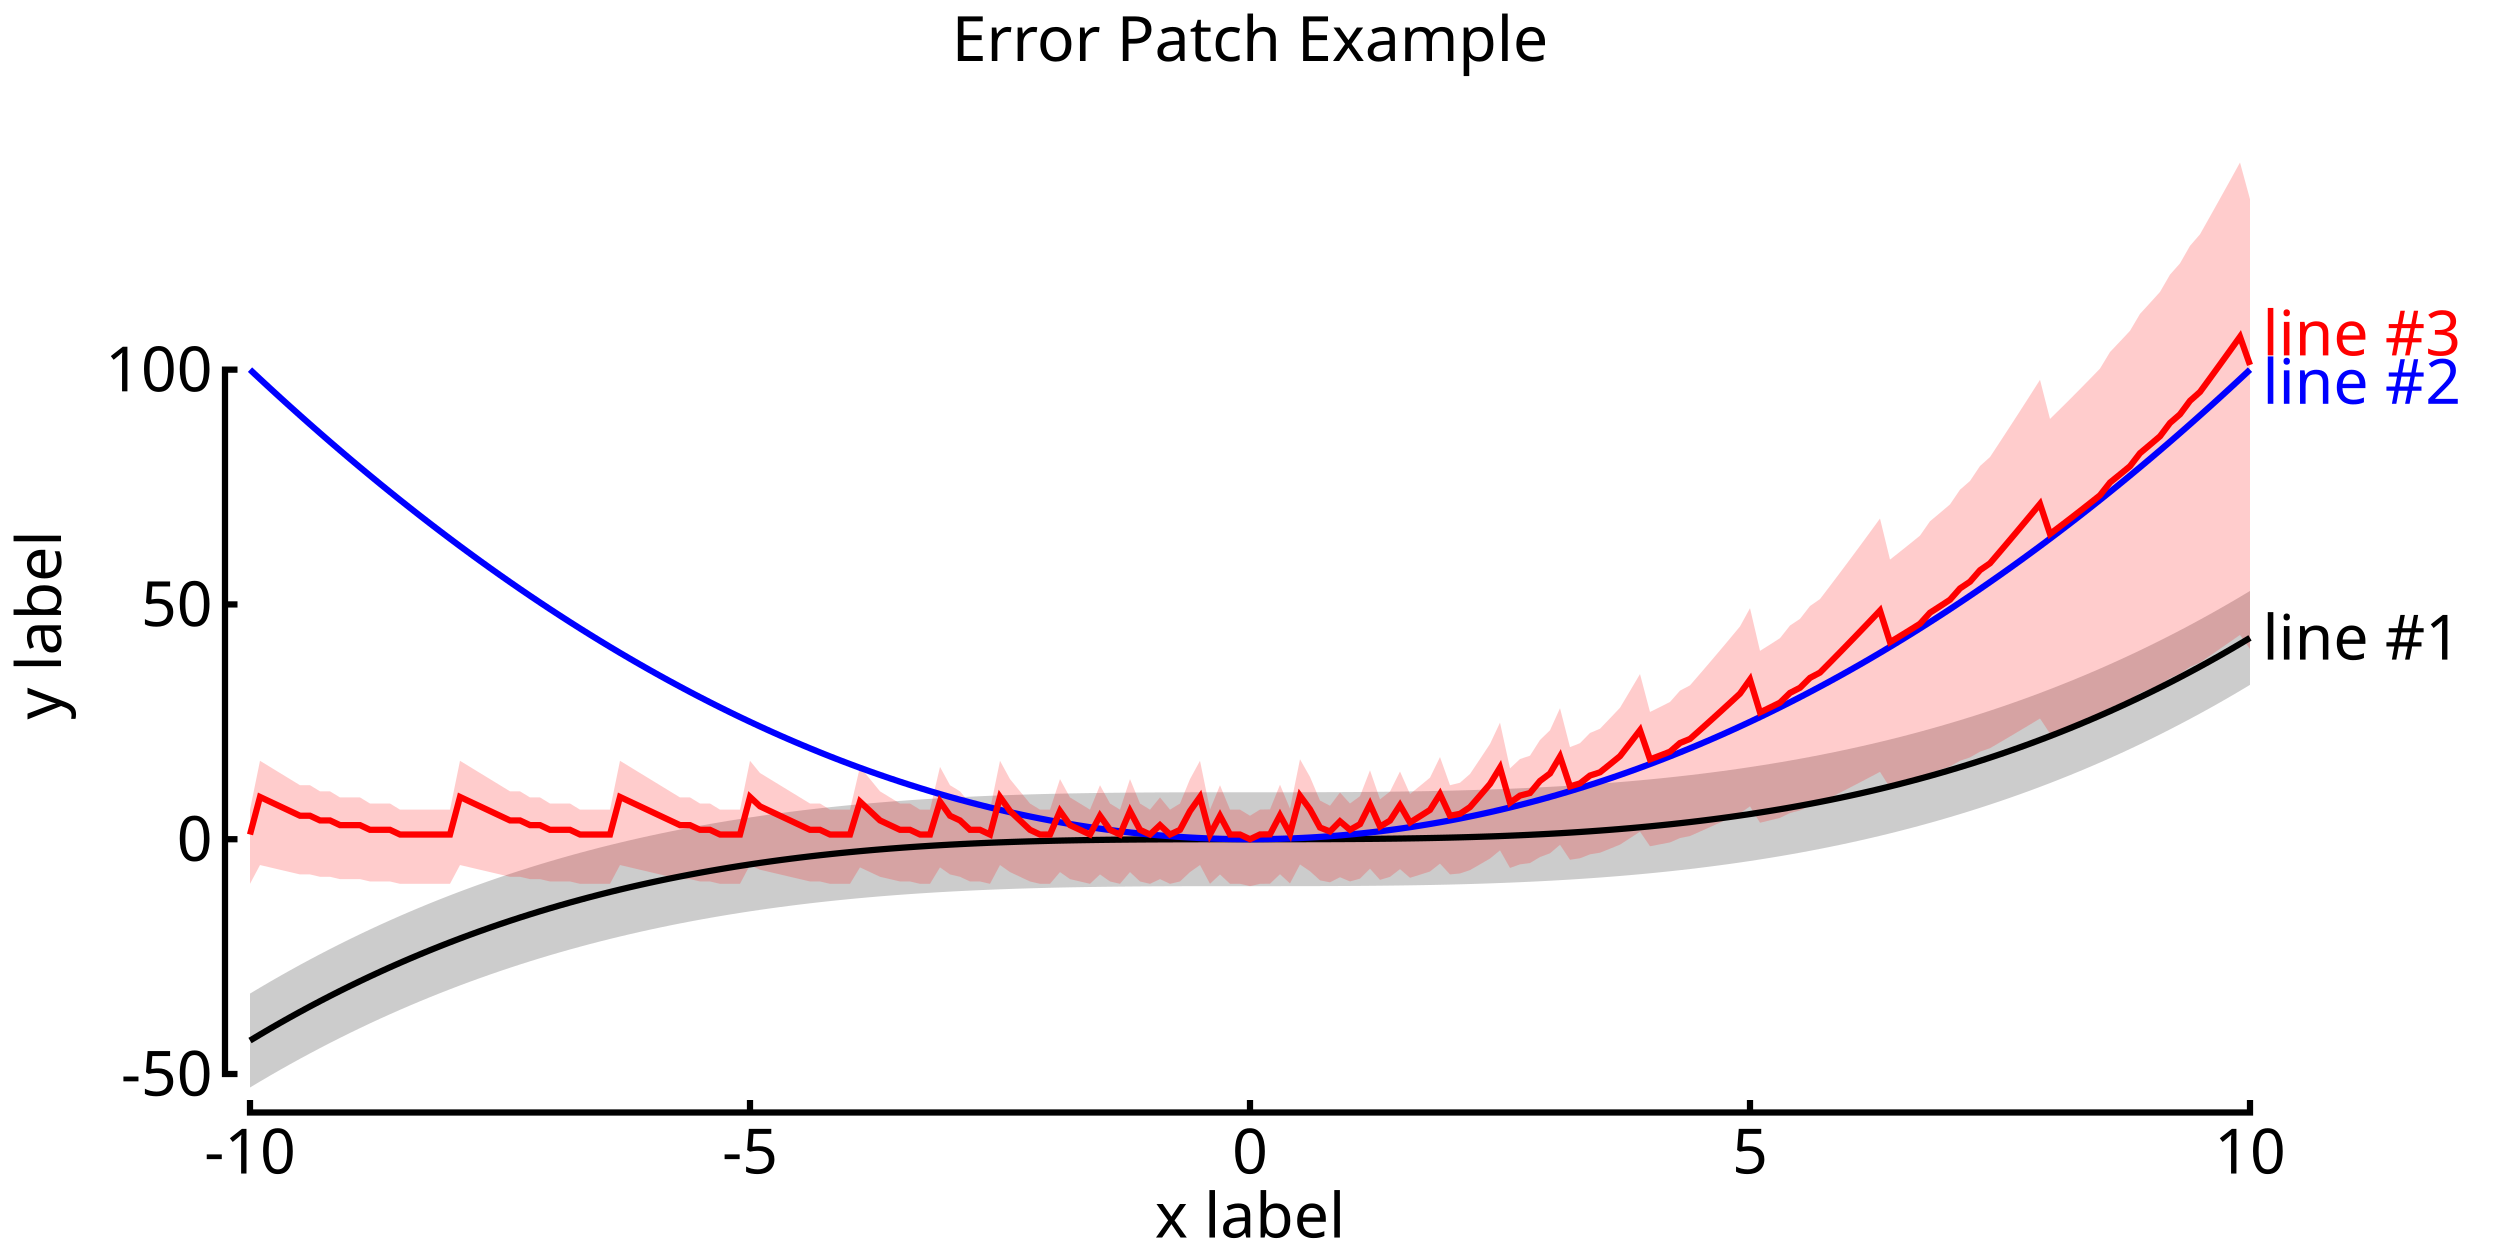
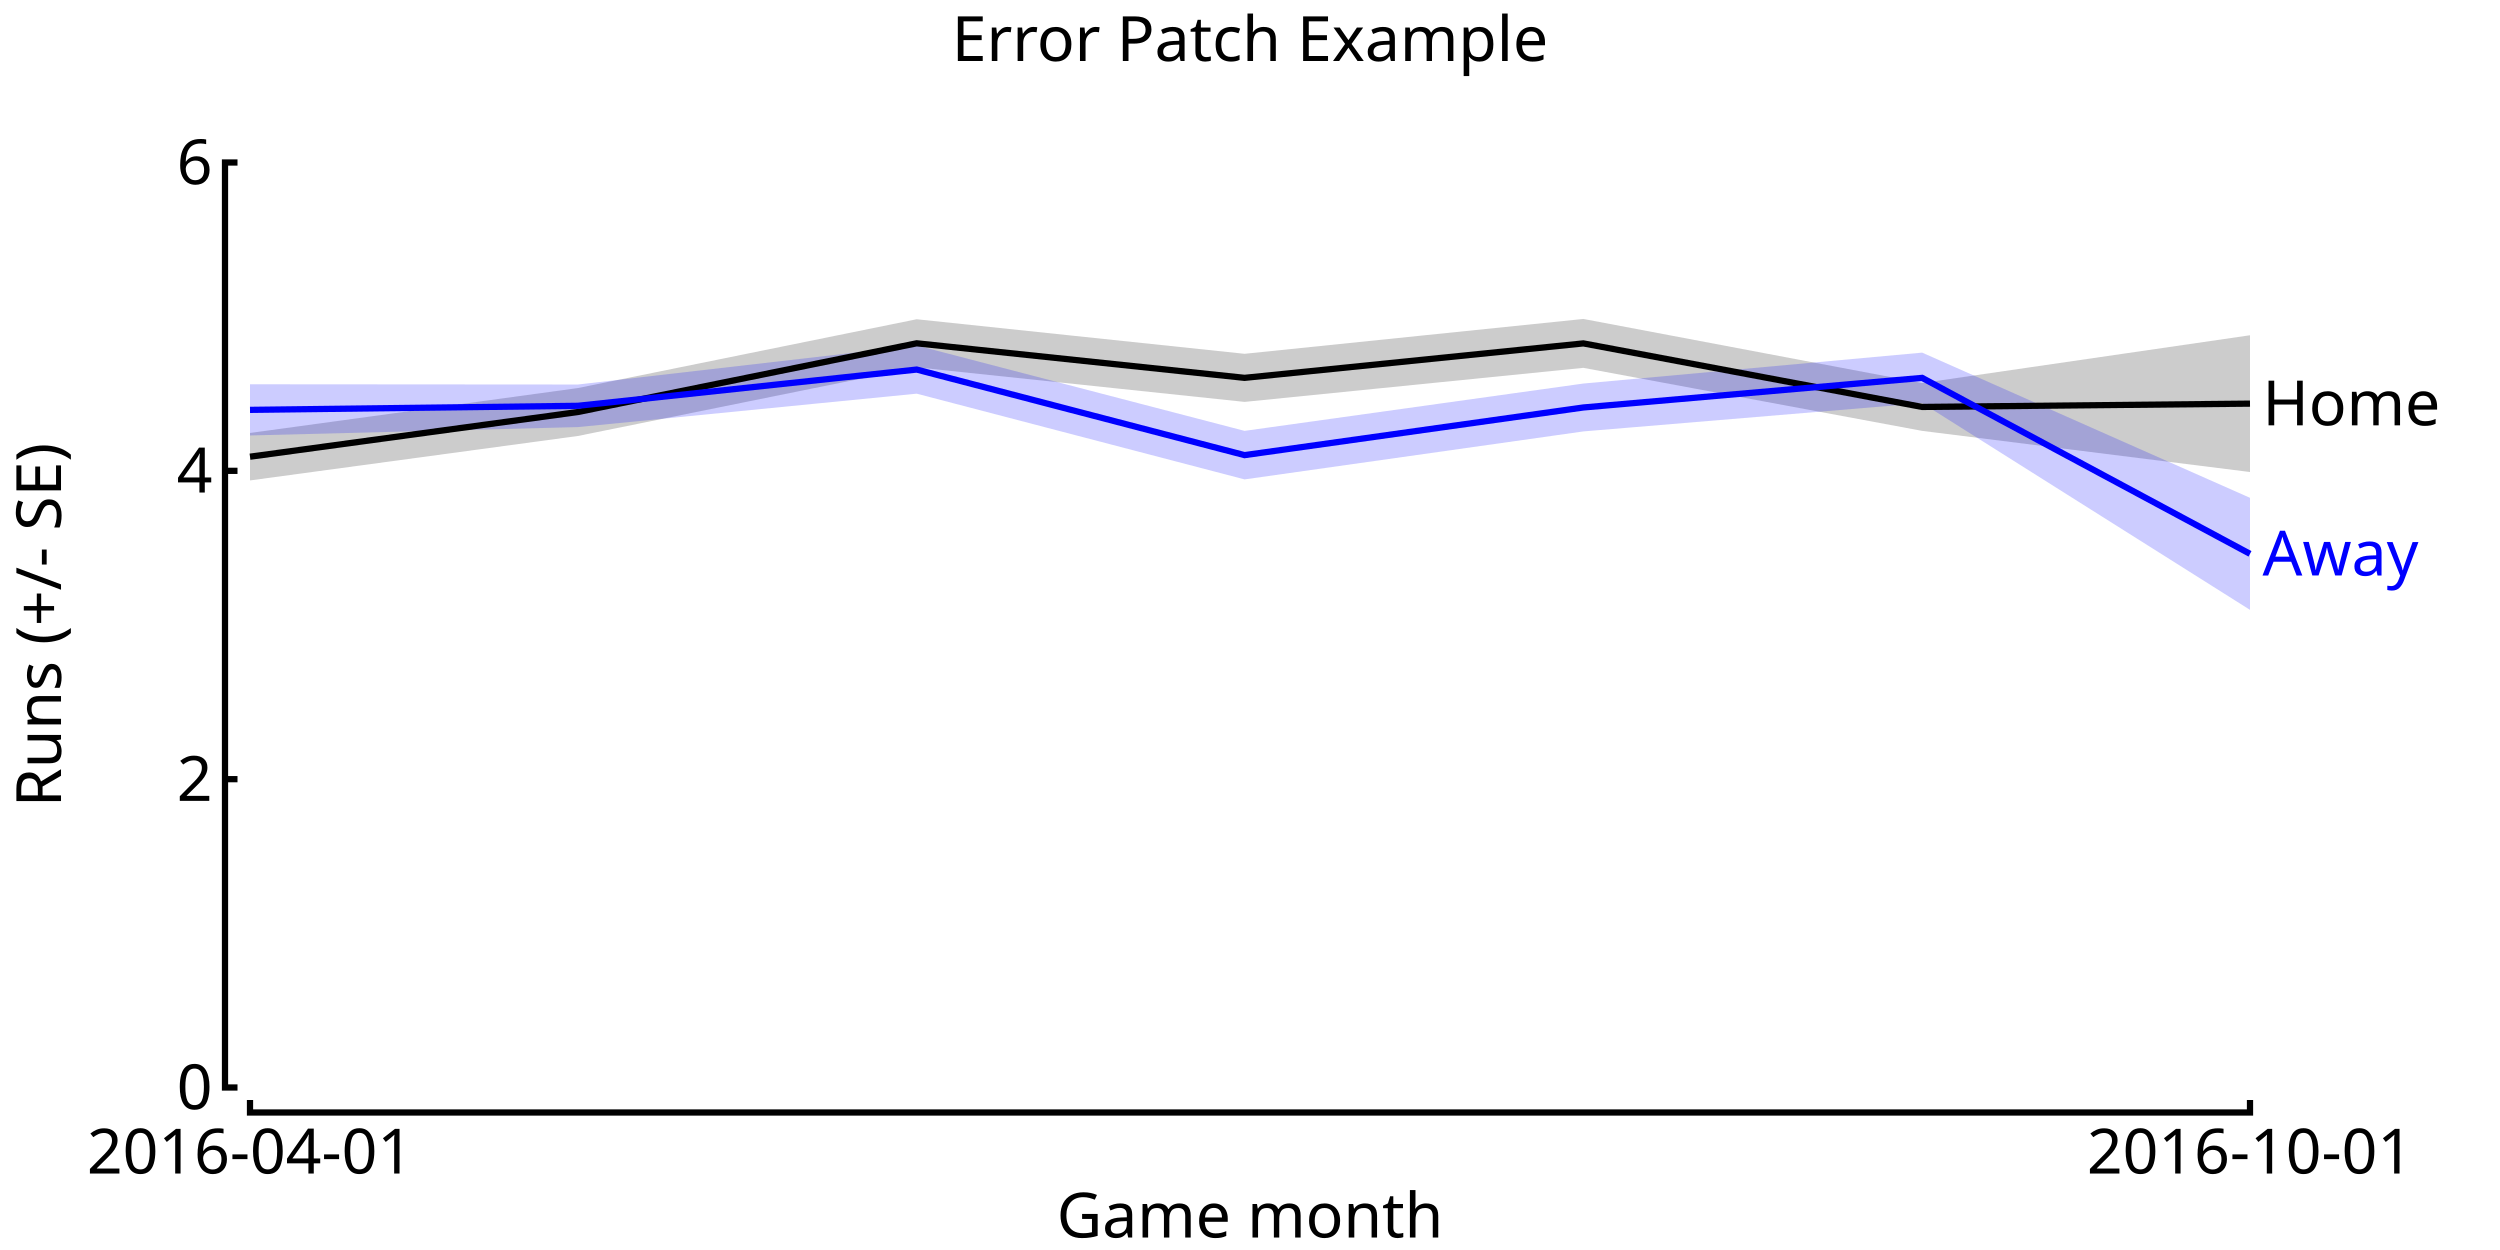
<svg xmlns="http://www.w3.org/2000/svg" width="7.68in" height="3.84in" viewBox="0 0 400 200" version="1.1">
-   <polygon fill="black" stroke="none" stroke-width="0" fill-opacity="0.2" points="40.0,158.974 41.6,158.017 43.2,157.079 44.8,156.161 46.4,155.261 48.0,154.379 49.6,153.516 51.2,152.672 52.8,151.845 54.4,151.036 56.0,150.244 57.6,149.47 59.2,148.713 60.8,147.973 62.4,147.25 64.0,146.544 65.6,145.854 67.2,145.18 68.8,144.522 70.4,143.88 72.0,143.254 73.6,142.643 75.2,142.048 76.8,141.467 78.4,140.902 80.0,140.351 81.6,139.814 83.2,139.292 84.8,138.784 86.4,138.29 88.0,137.81 89.6,137.343 91.2,136.89 92.8,136.449 94.4,136.022 96.0,135.607 97.6,135.205 99.2,134.816 100.8,134.438 102.4,134.073 104.0,133.719 105.6,133.377 107.2,133.046 108.8,132.727 110.4,132.418 112.0,132.12 113.6,131.833 115.2,131.557 116.8,131.29 118.4,131.034 120.0,130.788 121.6,130.551 123.2,130.324 124.8,130.105 126.4,129.897 128.0,129.696 129.6,129.505 131.2,129.322 132.8,129.148 134.4,128.981 136.0,128.823 137.6,128.672 139.2,128.529 140.8,128.393 142.4,128.264 144.0,128.142 145.6,128.027 147.2,127.919 148.8,127.817 150.4,127.721 152.0,127.631 153.6,127.547 155.2,127.468 156.8,127.395 158.4,127.327 160.0,127.264 161.6,127.206 163.2,127.153 164.8,127.104 166.4,127.059 168.0,127.019 169.6,126.982 171.2,126.949 172.8,126.919 174.4,126.893 176.0,126.87 177.6,126.849 179.2,126.832 180.8,126.817 182.4,126.804 184.0,126.793 185.6,126.785 187.2,126.778 188.8,126.772 190.4,126.768 192.0,126.765 193.6,126.763 195.2,126.762 196.8,126.761 198.4,126.761 200.0,126.761 201.6,126.761 203.2,126.761 204.8,126.76 206.4,126.759 208.0,126.757 209.6,126.754 211.2,126.75 212.8,126.745 214.4,126.738 216,126.729 217.6,126.718 219.2,126.705 220.8,126.69 222.4,126.673 224.0,126.652 225.6,126.629 227.2,126.603 228.8,126.573 230.4,126.54 232.0,126.503 233.6,126.463 235.2,126.418 236.8,126.369 238.4,126.316 240.0,126.258 241.6,126.195 243.2,126.127 244.8,126.054 246.4,125.975 248.0,125.891 249.6,125.801 251.2,125.706 252.8,125.603 254.4,125.495 256.0,125.38 257.6,125.258 259.2,125.129 260.8,124.994 262.4,124.85 264.0,124.699 265.6,124.541 267.2,124.375 268.8,124.2 270.4,124.017 272.0,123.826 273.6,123.626 275.2,123.417 276.8,123.199 278.4,122.971 280.0,122.735 281.6,122.488 283.2,122.232 284.8,121.965 286.4,121.689 288.0,121.402 289.6,121.104 291.2,120.796 292.8,120.476 294.4,120.145 296.0,119.803 297.6,119.449 299.2,119.084 300.8,118.706 302.4,118.317 304.0,117.915 305.6,117.5 307.2,117.073 308.8,116.632 310.4,116.179 312.0,115.712 313.6,115.232 315.2,114.738 316.8,114.23 318.4,113.708 320.0,113.171 321.6,112.621 323.2,112.055 324.8,111.475 326.4,110.879 328.0,110.268 329.6,109.642 331.2,109 332.8,108.342 334.4,107.669 336.0,106.979 337.6,106.272 339.2,105.549 340.8,104.809 342.4,104.052 344.0,103.278 345.6,102.487 347.2,101.677 348.8,100.851 350.4,100.006 352.0,99.143 353.6,98.261 355.2,97.361 356.8,96.443 358.4,95.505 360.0,94.548 360.0,109.575 358.4,110.532 356.8,111.469 355.2,112.388 353.6,113.288 352.0,114.169 350.4,115.032 348.8,115.877 347.2,116.704 345.6,117.513 344.0,118.304 342.4,119.078 340.8,119.835 339.2,120.575 337.6,121.298 336.0,122.005 334.4,122.695 332.8,123.369 331.2,124.026 329.6,124.668 328.0,125.295 326.4,125.905 324.8,126.501 323.2,127.081 321.6,127.647 320.0,128.198 318.4,128.734 316.8,129.256 315.2,129.764 313.6,130.258 312.0,130.738 310.4,131.205 308.8,131.659 307.2,132.099 305.6,132.526 304.0,132.941 302.4,133.343 300.8,133.733 299.2,134.11 297.6,134.476 296.0,134.829 294.4,135.172 292.8,135.502 291.2,135.822 289.6,136.13 288.0,136.428 286.4,136.715 284.8,136.992 283.2,137.258 281.6,137.514 280.0,137.761 278.4,137.998 276.8,138.225 275.2,138.443 273.6,138.652 272.0,138.852 270.4,139.043 268.8,139.226 267.2,139.401 265.6,139.567 264.0,139.726 262.4,139.877 260.8,140.02 259.2,140.156 257.6,140.284 256.0,140.406 254.4,140.521 252.8,140.63 251.2,140.732 249.6,140.828 248.0,140.918 246.4,141.002 244.8,141.08 243.2,141.153 241.6,141.221 240.0,141.284 238.4,141.342 236.8,141.395 235.2,141.444 233.6,141.489 232.0,141.53 230.4,141.566 228.8,141.6 227.2,141.629 225.6,141.655 224.0,141.679 222.4,141.699 220.8,141.717 219.2,141.732 217.6,141.745 216,141.755 214.4,141.764 212.8,141.771 211.2,141.776 209.6,141.78 208.0,141.783 206.4,141.785 204.8,141.787 203.2,141.787 201.6,141.787 200.0,141.787 198.4,141.787 196.8,141.788 195.2,141.788 193.6,141.789 192.0,141.791 190.4,141.794 188.8,141.798 187.2,141.804 185.6,141.811 184.0,141.82 182.4,141.83 180.8,141.843 179.2,141.858 177.6,141.876 176.0,141.896 174.4,141.919 172.8,141.946 171.2,141.975 169.6,142.008 168.0,142.045 166.4,142.086 164.8,142.13 163.2,142.179 161.6,142.233 160.0,142.291 158.4,142.354 156.8,142.421 155.2,142.495 153.6,142.573 152.0,142.657 150.4,142.747 148.8,142.843 147.2,142.945 145.6,143.053 144.0,143.168 142.4,143.29 140.8,143.419 139.2,143.555 137.6,143.698 136.0,143.849 134.4,144.008 132.8,144.174 131.2,144.349 129.6,144.531 128.0,144.723 126.4,144.923 124.8,145.132 123.2,145.35 121.6,145.577 120.0,145.814 118.4,146.06 116.8,146.317 115.2,146.583 113.6,146.86 112.0,147.147 110.4,147.444 108.8,147.753 107.2,148.072 105.6,148.403 104.0,148.745 102.4,149.099 100.8,149.465 99.2,149.842 97.6,150.232 96.0,150.634 94.4,151.048 92.8,151.476 91.2,151.916 89.6,152.37 88.0,152.836 86.4,153.317 84.8,153.811 83.2,154.319 81.6,154.841 80.0,155.377 78.4,155.928 76.8,156.494 75.2,157.074 73.6,157.669 72.0,158.28 70.4,158.906 68.8,159.548 67.2,160.206 65.6,160.88 64.0,161.57 62.4,162.276 60.8,162.999 59.2,163.739 57.6,164.496 56.0,165.27 54.4,166.062 52.8,166.871 51.2,167.698 49.6,168.543 48.0,169.406 46.4,170.287 44.8,171.187 43.2,172.106 41.6,173.043 40.0,174.0 " />
-   <polygon fill="blue" stroke="none" stroke-width="0" fill-opacity="0.2" points="40.0,59.143 41.6,60.638 43.2,62.118 44.8,63.583 46.4,65.033 48.0,66.468 49.6,67.888 51.2,69.293 52.8,70.683 54.4,72.058 56.0,73.418 57.6,74.763 59.2,76.092 60.8,77.407 62.4,78.707 64.0,79.992 65.6,81.261 67.2,82.516 68.8,83.756 70.4,84.98 72.0,86.19 73.6,87.385 75.2,88.564 76.8,89.729 78.4,90.878 80.0,92.013 81.6,93.132 83.2,94.237 84.8,95.326 86.4,96.4 88.0,97.46 89.6,98.504 91.2,99.533 92.8,100.548 94.4,101.547 96.0,102.531 97.6,103.5 99.2,104.455 100.8,105.394 102.4,106.318 104.0,107.227 105.6,108.121 107.2,109 108.8,109.864 110.4,110.713 112.0,111.547 113.6,112.366 115.2,113.17 116.8,113.959 118.4,114.733 120.0,115.491 121.6,116.235 123.2,116.964 124.8,117.678 126.4,118.376 128.0,119.06 129.6,119.729 131.2,120.382 132.8,121.021 134.4,121.645 136.0,122.253 137.6,122.847 139.2,123.425 140.8,123.989 142.4,124.537 144.0,125.071 145.6,125.589 147.2,126.092 148.8,126.581 150.4,127.054 152.0,127.512 153.6,127.956 155.2,128.384 156.8,128.797 158.4,129.195 160.0,129.579 161.6,129.947 163.2,130.3 164.8,130.638 166.4,130.961 168.0,131.269 169.6,131.562 171.2,131.84 172.8,132.103 174.4,132.351 176.0,132.584 177.6,132.802 179.2,133.005 180.8,133.192 182.4,133.365 184.0,133.523 185.6,133.666 187.2,133.793 188.8,133.906 190.4,134.004 192.0,134.086 193.6,134.154 195.2,134.207 196.8,134.244 198.4,134.267 200.0,134.274 201.6,134.267 203.2,134.244 204.8,134.207 206.4,134.154 208.0,134.086 209.6,134.004 211.2,133.906 212.8,133.793 214.4,133.666 216,133.523 217.6,133.365 219.2,133.192 220.8,133.005 222.4,132.802 224.0,132.584 225.6,132.351 227.2,132.103 228.8,131.84 230.4,131.562 232.0,131.269 233.6,130.961 235.2,130.638 236.8,130.3 238.4,129.947 240.0,129.579 241.6,129.195 243.2,128.797 244.8,128.384 246.4,127.956 248.0,127.512 249.6,127.054 251.2,126.581 252.8,126.092 254.4,125.589 256.0,125.071 257.6,124.537 259.2,123.989 260.8,123.425 262.4,122.847 264.0,122.253 265.6,121.645 267.2,121.021 268.8,120.382 270.4,119.729 272.0,119.06 273.6,118.376 275.2,117.678 276.8,116.964 278.4,116.235 280.0,115.491 281.6,114.733 283.2,113.959 284.8,113.17 286.4,112.366 288.0,111.547 289.6,110.713 291.2,109.864 292.8,109 294.4,108.121 296.0,107.227 297.6,106.318 299.2,105.394 300.8,104.455 302.4,103.5 304.0,102.531 305.6,101.547 307.2,100.548 308.8,99.533 310.4,98.504 312.0,97.46 313.6,96.4 315.2,95.326 316.8,94.237 318.4,93.132 320.0,92.013 321.6,90.878 323.2,89.729 324.8,88.564 326.4,87.385 328.0,86.19 329.6,84.98 331.2,83.756 332.8,82.516 334.4,81.261 336.0,79.992 337.6,78.707 339.2,77.407 340.8,76.092 342.4,74.763 344.0,73.418 345.6,72.058 347.2,70.683 348.8,69.293 350.4,67.888 352.0,66.468 353.6,65.033 355.2,63.583 356.8,62.118 358.4,60.638 360.0,59.143 360.0,59.143 358.4,60.638 356.8,62.118 355.2,63.583 353.6,65.033 352.0,66.468 350.4,67.888 348.8,69.293 347.2,70.683 345.6,72.058 344.0,73.418 342.4,74.763 340.8,76.092 339.2,77.407 337.6,78.707 336.0,79.992 334.4,81.261 332.8,82.516 331.2,83.756 329.6,84.98 328.0,86.19 326.4,87.385 324.8,88.564 323.2,89.729 321.6,90.878 320.0,92.013 318.4,93.132 316.8,94.237 315.2,95.326 313.6,96.4 312.0,97.46 310.4,98.504 308.8,99.533 307.2,100.548 305.6,101.547 304.0,102.531 302.4,103.5 300.8,104.455 299.2,105.394 297.6,106.318 296.0,107.227 294.4,108.121 292.8,109 291.2,109.864 289.6,110.713 288.0,111.547 286.4,112.366 284.8,113.17 283.2,113.959 281.6,114.733 280.0,115.491 278.4,116.235 276.8,116.964 275.2,117.678 273.6,118.376 272.0,119.06 270.4,119.729 268.8,120.382 267.2,121.021 265.6,121.645 264.0,122.253 262.4,122.847 260.8,123.425 259.2,123.989 257.6,124.537 256.0,125.071 254.4,125.589 252.8,126.092 251.2,126.581 249.6,127.054 248.0,127.512 246.4,127.956 244.8,128.384 243.2,128.797 241.6,129.195 240.0,129.579 238.4,129.947 236.8,130.3 235.2,130.638 233.6,130.961 232.0,131.269 230.4,131.562 228.8,131.84 227.2,132.103 225.6,132.351 224.0,132.584 222.4,132.802 220.8,133.005 219.2,133.192 217.6,133.365 216,133.523 214.4,133.666 212.8,133.793 211.2,133.906 209.6,134.004 208.0,134.086 206.4,134.154 204.8,134.207 203.2,134.244 201.6,134.267 200.0,134.274 198.4,134.267 196.8,134.244 195.2,134.207 193.6,134.154 192.0,134.086 190.4,134.004 188.8,133.906 187.2,133.793 185.6,133.666 184.0,133.523 182.4,133.365 180.8,133.192 179.2,133.005 177.6,132.802 176.0,132.584 174.4,132.351 172.8,132.103 171.2,131.84 169.6,131.562 168.0,131.269 166.4,130.961 164.8,130.638 163.2,130.3 161.6,129.947 160.0,129.579 158.4,129.195 156.8,128.797 155.2,128.384 153.6,127.956 152.0,127.512 150.4,127.054 148.8,126.581 147.2,126.092 145.6,125.589 144.0,125.071 142.4,124.537 140.8,123.989 139.2,123.425 137.6,122.847 136.0,122.253 134.4,121.645 132.8,121.021 131.2,120.382 129.6,119.729 128.0,119.06 126.4,118.376 124.8,117.678 123.2,116.964 121.6,116.235 120.0,115.491 118.4,114.733 116.8,113.959 115.2,113.17 113.6,112.366 112.0,111.547 110.4,110.713 108.8,109.864 107.2,109 105.6,108.121 104.0,107.227 102.4,106.318 100.8,105.394 99.2,104.455 97.6,103.5 96.0,102.531 94.4,101.547 92.8,100.548 91.2,99.533 89.6,98.504 88.0,97.46 86.4,96.4 84.8,95.326 83.2,94.237 81.6,93.132 80.0,92.013 78.4,90.878 76.8,89.729 75.2,88.564 73.6,87.385 72.0,86.19 70.4,84.98 68.8,83.756 67.2,82.516 65.6,81.261 64.0,79.992 62.4,78.707 60.8,77.407 59.2,76.092 57.6,74.763 56.0,73.418 54.4,72.058 52.8,70.683 51.2,69.293 49.6,67.888 48.0,66.468 46.4,65.033 44.8,63.583 43.2,62.118 41.6,60.638 40.0,59.143 " />
-   <polygon fill="red" stroke="none" stroke-width="0" fill-opacity="0.2" points="40.0,129.541 41.6,121.727 43.2,122.704 44.8,123.681 46.4,124.657 48.0,125.634 49.6,125.634 51.2,126.611 52.8,126.611 54.4,127.588 56.0,127.588 57.6,127.588 59.2,128.564 60.8,128.564 62.4,128.564 64.0,129.541 65.6,129.541 67.2,129.541 68.8,129.541 70.4,129.541 72.0,129.541 73.6,121.727 75.2,122.704 76.8,123.681 78.4,124.657 80.0,125.634 81.6,126.611 83.2,126.611 84.8,127.588 86.4,127.588 88.0,128.564 89.6,128.564 91.2,128.564 92.8,129.541 94.4,129.541 96.0,129.541 97.6,129.541 99.2,121.727 100.8,122.704 102.4,123.681 104.0,124.657 105.6,125.634 107.2,126.611 108.8,127.588 110.4,127.588 112.0,128.564 113.6,128.564 115.2,129.541 116.8,129.541 118.4,129.541 120.0,121.727 121.6,123.681 123.2,124.657 124.8,125.634 126.4,126.611 128.0,127.588 129.6,128.564 131.2,128.564 132.8,129.541 134.4,129.541 136.0,129.541 137.6,122.704 139.2,124.657 140.8,126.611 142.4,127.588 144.0,128.564 145.6,128.564 147.2,129.541 148.8,129.541 150.4,122.704 152.0,125.634 153.6,126.611 155.2,128.564 156.8,128.564 158.4,129.541 160.0,121.727 161.6,124.657 163.2,126.611 164.8,128.564 166.4,129.541 168.0,129.541 169.6,124.657 171.2,127.588 172.8,128.564 174.4,129.541 176.0,125.634 177.6,128.564 179.2,129.541 180.8,124.657 182.4,128.564 184.0,129.541 185.6,127.588 187.2,129.541 188.8,128.564 190.4,124.657 192.0,121.727 193.6,129.541 195.2,125.634 196.8,129.541 198.4,129.541 200.0,130.518 201.6,129.531 203.2,129.502 204.8,125.546 206.4,129.385 208.0,121.483 209.6,124.306 211.2,128.086 212.8,128.916 214.4,126.796 216,128.564 217.6,127.382 219.2,123.251 220.8,127.89 222.4,126.65 224.0,123.437 225.6,127.041 227.2,125.742 228.8,124.423 230.4,121.131 232.0,125.634 233.6,125.234 235.2,123.837 236.8,121.444 238.4,119.032 240.0,115.623 241.6,122.938 243.2,121.444 244.8,120.907 246.4,118.397 248.0,116.844 249.6,113.318 251.2,119.539 252.8,118.905 254.4,117.273 256.0,116.6 257.6,114.929 259.2,113.24 260.8,110.554 262.4,107.848 264.0,113.914 265.6,113.122 267.2,112.312 268.8,110.505 270.4,109.655 272.0,107.809 273.6,105.944 275.2,104.059 276.8,102.154 278.4,100.23 280.0,97.31 281.6,104.137 283.2,103.131 284.8,102.105 286.4,100.083 288.0,99.019 289.6,96.958 291.2,95.854 292.8,93.754 294.4,91.635 296.0,89.496 297.6,87.337 299.2,85.159 300.8,82.962 302.4,89.535 304.0,88.275 305.6,86.995 307.2,85.696 308.8,83.401 310.4,82.063 312.0,80.705 313.6,78.352 315.2,76.955 316.8,74.562 318.4,73.126 320.0,70.694 321.6,68.243 323.2,65.772 324.8,63.281 326.4,60.771 328.0,67.032 329.6,65.459 331.2,63.867 332.8,62.255 334.4,60.624 336.0,58.974 337.6,56.327 339.2,54.637 340.8,52.928 342.4,50.222 344.0,48.474 345.6,46.706 347.2,43.942 348.8,42.135 350.4,39.332 352.0,37.486 353.6,34.644 355.2,31.782 356.8,28.901 358.4,26.0 360.0,31.87 360.0,103.846 358.4,101.588 356.8,102.704 355.2,103.812 353.6,104.913 352.0,106.006 350.4,106.716 348.8,107.794 347.2,108.489 345.6,109.552 344.0,110.232 342.4,110.905 340.8,111.945 339.2,112.603 337.6,113.252 336.0,114.27 334.4,114.905 332.8,115.533 331.2,116.153 329.6,116.765 328.0,117.37 326.4,114.962 324.8,115.927 323.2,116.885 321.6,117.835 320.0,118.778 318.4,119.714 316.8,120.266 315.2,121.186 313.6,121.724 312.0,122.629 310.4,123.151 308.8,123.666 307.2,124.548 305.6,125.048 304.0,125.54 302.4,126.025 300.8,123.497 299.2,124.342 297.6,125.18 296.0,126.01 294.4,126.832 292.8,127.648 291.2,128.455 289.6,128.88 288.0,129.672 286.4,130.082 284.8,130.86 283.2,131.254 281.6,131.641 280.0,129.015 278.4,130.138 276.8,130.878 275.2,131.611 273.6,132.336 272.0,133.053 270.4,133.763 268.8,134.09 267.2,134.785 265.6,135.097 264.0,135.401 262.4,133.068 260.8,134.109 259.2,135.142 257.6,135.792 256.0,136.434 254.4,136.693 252.8,137.321 251.2,137.565 249.6,135.172 248.0,136.528 246.4,137.125 244.8,138.091 243.2,138.298 241.6,138.872 240.0,136.059 238.4,137.37 236.8,138.298 235.2,139.218 233.6,139.755 232.0,139.909 230.4,138.177 228.8,139.443 227.2,139.95 225.6,140.45 224.0,139.064 222.4,140.3 220.8,140.777 219.2,138.992 217.6,140.582 216,141.036 214.4,140.356 212.8,141.171 211.2,140.852 209.6,139.398 208.0,138.313 206.4,141.352 204.8,139.875 203.2,141.397 201.6,141.408 200.0,141.787 198.4,141.412 196.8,141.412 195.2,139.909 193.6,141.412 192.0,138.406 190.4,139.533 188.8,141.036 187.2,141.412 185.6,140.66 184.0,141.412 182.4,141.036 180.8,139.533 179.2,141.412 177.6,141.036 176.0,139.909 174.4,141.412 172.8,141.036 171.2,140.66 169.6,139.533 168.0,141.412 166.4,141.412 164.8,141.036 163.2,140.285 161.6,139.533 160.0,138.406 158.4,141.412 156.8,141.036 155.2,141.036 153.6,140.285 152.0,139.909 150.4,138.782 148.8,141.412 147.2,141.412 145.6,141.036 144.0,141.036 142.4,140.66 140.8,140.285 139.2,139.533 137.6,138.782 136.0,141.412 134.4,141.412 132.8,141.412 131.2,141.036 129.6,141.036 128.0,140.66 126.4,140.285 124.8,139.909 123.2,139.533 121.6,139.158 120.0,138.406 118.4,141.412 116.8,141.412 115.2,141.412 113.6,141.036 112.0,141.036 110.4,140.66 108.8,140.66 107.2,140.285 105.6,139.909 104.0,139.533 102.4,139.158 100.8,138.782 99.2,138.406 97.6,141.412 96.0,141.412 94.4,141.412 92.8,141.412 91.2,141.036 89.6,141.036 88.0,141.036 86.4,140.66 84.8,140.66 83.2,140.285 81.6,140.285 80.0,139.909 78.4,139.533 76.8,139.158 75.2,138.782 73.6,138.406 72.0,141.412 70.4,141.412 68.8,141.412 67.2,141.412 65.6,141.412 64.0,141.412 62.4,141.036 60.8,141.036 59.2,141.036 57.6,140.66 56.0,140.66 54.4,140.66 52.8,140.285 51.2,140.285 49.6,139.909 48.0,139.909 46.4,139.533 44.8,139.158 43.2,138.782 41.6,138.406 40.0,141.412 " />
-   <polyline fill="none" stroke="black" stroke-width="1" points="40.0,166.487 41.6,165.53 43.2,164.592 44.8,163.674 46.4,162.774 48.0,161.893 49.6,161.03 51.2,160.185 52.8,159.358 54.4,158.549 56.0,157.757 57.6,156.983 59.2,156.226 60.8,155.486 62.4,154.763 64.0,154.057 65.6,153.367 67.2,152.693 68.8,152.035 70.4,151.393 72.0,150.767 73.6,150.156 75.2,149.561 76.8,148.98 78.4,148.415 80.0,147.864 81.6,147.328 83.2,146.805 84.8,146.298 86.4,145.803 88.0,145.323 89.6,144.856 91.2,144.403 92.8,143.963 94.4,143.535 96.0,143.121 97.6,142.719 99.2,142.329 100.8,141.951 102.4,141.586 104.0,141.232 105.6,140.89 107.2,140.559 108.8,140.24 110.4,139.931 112.0,139.634 113.6,139.347 115.2,139.07 116.8,138.804 118.4,138.547 120.0,138.301 121.6,138.064 123.2,137.837 124.8,137.619 126.4,137.41 128.0,137.21 129.6,137.018 131.2,136.835 132.8,136.661 134.4,136.494 136.0,136.336 137.6,136.185 139.2,136.042 140.8,135.906 142.4,135.777 144.0,135.655 145.6,135.54 147.2,135.432 148.8,135.33 150.4,135.234 152.0,135.144 153.6,135.06 155.2,134.981 156.8,134.908 158.4,134.84 160.0,134.778 161.6,134.72 163.2,134.666 164.8,134.617 166.4,134.573 168.0,134.532 169.6,134.495 171.2,134.462 172.8,134.432 174.4,134.406 176.0,134.383 177.6,134.363 179.2,134.345 180.8,134.33 182.4,134.317 184.0,134.306 185.6,134.298 187.2,134.291 188.8,134.285 190.4,134.281 192.0,134.278 193.6,134.276 195.2,134.275 196.8,134.274 198.4,134.274 200.0,134.274 201.6,134.274 203.2,134.274 204.8,134.273 206.4,134.272 208.0,134.27 209.6,134.267 211.2,134.263 212.8,134.258 214.4,134.251 216,134.242 217.6,134.231 219.2,134.219 220.8,134.203 222.4,134.186 224.0,134.166 225.6,134.142 227.2,134.116 228.8,134.086 230.4,134.053 232.0,134.017 233.6,133.976 235.2,133.931 236.8,133.882 238.4,133.829 240.0,133.771 241.6,133.708 243.2,133.64 244.8,133.567 246.4,133.489 248.0,133.404 249.6,133.315 251.2,133.219 252.8,133.117 254.4,133.008 256.0,132.893 257.6,132.771 259.2,132.643 260.8,132.507 262.4,132.363 264.0,132.213 265.6,132.054 267.2,131.888 268.8,131.713 270.4,131.53 272.0,131.339 273.6,131.139 275.2,130.93 276.8,130.712 278.4,130.484 280.0,130.248 281.6,130.001 283.2,129.745 284.8,129.479 286.4,129.202 288.0,128.915 289.6,128.617 291.2,128.309 292.8,127.989 294.4,127.658 296.0,127.316 297.6,126.963 299.2,126.597 300.8,126.22 302.4,125.83 304.0,125.428 305.6,125.013 307.2,124.586 308.8,124.146 310.4,123.692 312.0,123.225 313.6,122.745 315.2,122.251 316.8,121.743 318.4,121.221 320.0,120.685 321.6,120.134 323.2,119.568 324.8,118.988 326.4,118.392 328.0,117.781 329.6,117.155 331.2,116.513 332.8,115.855 334.4,115.182 336.0,114.492 337.6,113.785 339.2,113.062 340.8,112.322 342.4,111.565 344.0,110.791 345.6,110 347.2,109.191 348.8,108.364 350.4,107.519 352.0,106.656 353.6,105.775 355.2,104.875 356.8,103.956 358.4,103.018 360.0,102.062 " />
-   <polyline fill="none" stroke="blue" stroke-width="1" points="40.0,59.143 41.6,60.638 43.2,62.118 44.8,63.583 46.4,65.033 48.0,66.468 49.6,67.888 51.2,69.293 52.8,70.683 54.4,72.058 56.0,73.418 57.6,74.763 59.2,76.092 60.8,77.407 62.4,78.707 64.0,79.992 65.6,81.261 67.2,82.516 68.8,83.756 70.4,84.98 72.0,86.19 73.6,87.385 75.2,88.564 76.8,89.729 78.4,90.878 80.0,92.013 81.6,93.132 83.2,94.237 84.8,95.326 86.4,96.4 88.0,97.46 89.6,98.504 91.2,99.533 92.8,100.548 94.4,101.547 96.0,102.531 97.6,103.5 99.2,104.455 100.8,105.394 102.4,106.318 104.0,107.227 105.6,108.121 107.2,109 108.8,109.864 110.4,110.713 112.0,111.547 113.6,112.366 115.2,113.17 116.8,113.959 118.4,114.733 120.0,115.491 121.6,116.235 123.2,116.964 124.8,117.678 126.4,118.376 128.0,119.06 129.6,119.729 131.2,120.382 132.8,121.021 134.4,121.645 136.0,122.253 137.6,122.847 139.2,123.425 140.8,123.989 142.4,124.537 144.0,125.071 145.6,125.589 147.2,126.092 148.8,126.581 150.4,127.054 152.0,127.512 153.6,127.956 155.2,128.384 156.8,128.797 158.4,129.195 160.0,129.579 161.6,129.947 163.2,130.3 164.8,130.638 166.4,130.961 168.0,131.269 169.6,131.562 171.2,131.84 172.8,132.103 174.4,132.351 176.0,132.584 177.6,132.802 179.2,133.005 180.8,133.192 182.4,133.365 184.0,133.523 185.6,133.666 187.2,133.793 188.8,133.906 190.4,134.004 192.0,134.086 193.6,134.154 195.2,134.207 196.8,134.244 198.4,134.267 200.0,134.274 201.6,134.267 203.2,134.244 204.8,134.207 206.4,134.154 208.0,134.086 209.6,134.004 211.2,133.906 212.8,133.793 214.4,133.666 216,133.523 217.6,133.365 219.2,133.192 220.8,133.005 222.4,132.802 224.0,132.584 225.6,132.351 227.2,132.103 228.8,131.84 230.4,131.562 232.0,131.269 233.6,130.961 235.2,130.638 236.8,130.3 238.4,129.947 240.0,129.579 241.6,129.195 243.2,128.797 244.8,128.384 246.4,127.956 248.0,127.512 249.6,127.054 251.2,126.581 252.8,126.092 254.4,125.589 256.0,125.071 257.6,124.537 259.2,123.989 260.8,123.425 262.4,122.847 264.0,122.253 265.6,121.645 267.2,121.021 268.8,120.382 270.4,119.729 272.0,119.06 273.6,118.376 275.2,117.678 276.8,116.964 278.4,116.235 280.0,115.491 281.6,114.733 283.2,113.959 284.8,113.17 286.4,112.366 288.0,111.547 289.6,110.713 291.2,109.864 292.8,109 294.4,108.121 296.0,107.227 297.6,106.318 299.2,105.394 300.8,104.455 302.4,103.5 304.0,102.531 305.6,101.547 307.2,100.548 308.8,99.533 310.4,98.504 312.0,97.46 313.6,96.4 315.2,95.326 316.8,94.237 318.4,93.132 320.0,92.013 321.6,90.878 323.2,89.729 324.8,88.564 326.4,87.385 328.0,86.19 329.6,84.98 331.2,83.756 332.8,82.516 334.4,81.261 336.0,79.992 337.6,78.707 339.2,77.407 340.8,76.092 342.4,74.763 344.0,73.418 345.6,72.058 347.2,70.683 348.8,69.293 350.4,67.888 352.0,66.468 353.6,65.033 355.2,63.583 356.8,62.118 358.4,60.638 360.0,59.143 " />
-   <polyline fill="none" stroke="red" stroke-width="1" points="40.0,133.523 41.6,127.512 43.2,128.264 44.8,129.015 46.4,129.766 48.0,130.518 49.6,130.518 51.2,131.269 52.8,131.269 54.4,132.02 56.0,132.02 57.6,132.02 59.2,132.772 60.8,132.772 62.4,132.772 64.0,133.523 65.6,133.523 67.2,133.523 68.8,133.523 70.4,133.523 72.0,133.523 73.6,127.512 75.2,128.264 76.8,129.015 78.4,129.766 80.0,130.518 81.6,131.269 83.2,131.269 84.8,132.02 86.4,132.02 88.0,132.772 89.6,132.772 91.2,132.772 92.8,133.523 94.4,133.523 96.0,133.523 97.6,133.523 99.2,127.512 100.8,128.264 102.4,129.015 104.0,129.766 105.6,130.518 107.2,131.269 108.8,132.02 110.4,132.02 112.0,132.772 113.6,132.772 115.2,133.523 116.8,133.523 118.4,133.523 120.0,127.512 121.6,129.015 123.2,129.766 124.8,130.518 126.4,131.269 128.0,132.02 129.6,132.772 131.2,132.772 132.8,133.523 134.4,133.523 136.0,133.523 137.6,128.264 139.2,129.766 140.8,131.269 142.4,132.02 144.0,132.772 145.6,132.772 147.2,133.523 148.8,133.523 150.4,128.264 152.0,130.518 153.6,131.269 155.2,132.772 156.8,132.772 158.4,133.523 160.0,127.512 161.6,129.766 163.2,131.269 164.8,132.772 166.4,133.523 168.0,133.523 169.6,129.766 171.2,132.02 172.8,132.772 174.4,133.523 176.0,130.518 177.6,132.772 179.2,133.523 180.8,129.766 182.4,132.772 184.0,133.523 185.6,132.02 187.2,133.523 188.8,132.772 190.4,129.766 192.0,127.512 193.6,133.523 195.2,130.518 196.8,133.523 198.4,133.523 200.0,134.274 201.6,133.515 203.2,133.493 204.8,130.45 206.4,133.403 208.0,127.325 209.6,129.496 211.2,132.403 212.8,133.042 214.4,131.412 216,132.772 217.6,131.863 219.2,128.684 220.8,132.253 222.4,131.299 224.0,128.827 225.6,131.6 227.2,130.6 228.8,129.586 230.4,127.054 232.0,130.518 233.6,130.21 235.2,129.135 236.8,127.295 238.4,125.439 240.0,122.817 241.6,128.444 243.2,127.295 244.8,126.881 246.4,124.95 248.0,123.756 249.6,121.044 251.2,125.829 252.8,125.341 254.4,124.086 256.0,123.568 257.6,122.283 259.2,120.983 260.8,118.917 262.4,116.836 264.0,121.502 265.6,120.893 267.2,120.27 268.8,118.88 270.4,118.226 272.0,116.806 273.6,115.371 275.2,113.921 276.8,112.456 278.4,110.976 280.0,108.73 281.6,113.981 283.2,113.207 284.8,112.418 286.4,110.863 288.0,110.044 289.6,108.459 291.2,107.61 292.8,105.995 294.4,104.364 296.0,102.719 297.6,101.059 299.2,99.383 300.8,97.693 302.4,102.749 304.0,101.78 305.6,100.796 307.2,99.796 308.8,98.031 310.4,97.002 312.0,95.957 313.6,94.147 315.2,93.072 316.8,91.231 318.4,90.127 320.0,88.256 321.6,86.37 323.2,84.47 324.8,82.554 326.4,80.623 328.0,85.439 329.6,84.229 331.2,83.005 332.8,81.765 334.4,80.51 336.0,79.24 337.6,77.204 339.2,75.905 340.8,74.59 342.4,72.509 344.0,71.164 345.6,69.804 347.2,67.678 348.8,66.288 350.4,64.131 352.0,62.711 353.6,60.525 355.2,58.324 356.8,56.107 358.4,53.876 360.0,58.391 " />
+   <polygon fill="black" stroke="none" stroke-width="0" fill-opacity="0.2" points="40.0,69.274 92.459,62.089 146.667,51.079 199.126,56.608 253.333,51.032 307.541,61.284 360.0,53.64 360.0,75.523 307.541,68.94 253.333,58.855 199.126,64.304 146.667,58.777 92.459,69.756 40.0,76.869 " />
+   <polygon fill="blue" stroke="none" stroke-width="0" fill-opacity="0.2" points="40.0,61.483 92.459,61.523 146.667,55.272 199.126,68.939 253.333,61.366 307.541,56.42 360.0,79.652 360.0,97.579 307.541,64.5 253.333,69.028 199.126,76.704 146.667,62.986 92.459,68.335 40.0,69.676 " />
+   <polyline fill="none" stroke="black" stroke-width="1" points="40.0,73.072 92.459,65.923 146.667,54.928 199.126,60.456 253.333,54.944 307.541,65.112 360.0,64.581 " />
+   <polyline fill="none" stroke="blue" stroke-width="1" points="40.0,65.58 92.459,64.929 146.667,59.129 199.126,72.822 253.333,65.197 307.541,60.46 360.0,88.615 " />
  <g font-family="sans-serif" font-size="10">
-     <text x="362.0" y="102.062" dy="0" fill="black" dominant-baseline="middle">line #1</text>
-     <text x="362.0" y="59.143" dy="2" fill="blue" dominant-baseline="middle">line #2</text>
-     <text x="362.0" y="58.391" dy="-5" fill="red" dominant-baseline="middle">line #3</text>
+     <text x="362.0" y="64.581" dy="0" fill="black" dominant-baseline="middle">Home</text>
+     <text x="362.0" y="88.615" dy="0" fill="blue" dominant-baseline="middle">Away</text>
  </g>
-   <polyline fill="none" stroke="black" stroke-width="1" points="40.0,176.0 40.0,178.0 120.0,178.0 120.0,176.0 120.0,178.0 200.0,178.0 200.0,176.0 200.0,178.0 280.0,178.0 280.0,176.0 280.0,178.0 360.0,178.0 360.0,176.0" />
+   <polyline fill="none" stroke="black" stroke-width="1" points="40.0,176.0 40.0,178.0 360.0,178.0 360.0,176.0" />
  <g font-family="sans-serif" font-size="10">
-     <text x="40.0" y="180.0" fill="black" text-anchor="middle" dominant-baseline="hanging"> -10 </text>
-     <text x="120.0" y="180.0" fill="black" text-anchor="middle" dominant-baseline="hanging"> -5 </text>
-     <text x="200.0" y="180.0" fill="black" text-anchor="middle" dominant-baseline="hanging"> 0 </text>
-     <text x="280.0" y="180.0" fill="black" text-anchor="middle" dominant-baseline="hanging"> 5 </text>
-     <text x="360.0" y="180.0" fill="black" text-anchor="middle" dominant-baseline="hanging"> 10 </text>
+     <text x="40.0" y="180.0" fill="black" text-anchor="middle" dominant-baseline="hanging"> 2016-04-01 </text>
+     <text x="360.0" y="180.0" fill="black" text-anchor="middle" dominant-baseline="hanging"> 2016-10-01 </text>
  </g>
-   <text x="200.0" y="198" fill="black" text-anchor="middle" font-family="sans-serif" font-size="10"> x label </text>
-   <polyline fill="none" stroke="black" stroke-width="1" points="38.0,171.84 36.0,171.84 36.0,134.274 38.0,134.274 36.0,134.274 36.0,96.708 38.0,96.708 36.0,96.708 36.0,59.143 38.0,59.143" />
+   <text x="200.0" y="198" fill="black" text-anchor="middle" font-family="sans-serif" font-size="10"> Game month </text>
+   <polyline fill="none" stroke="black" stroke-width="1" points="38.0,174.0 36.0,174.0 36.0,124.667 38.0,124.667 36.0,124.667 36.0,75.333 38.0,75.333 36.0,75.333 36.0,26.0 38.0,26.0" />
  <g font-family="sans-serif" font-size="10">
-     <text x="34.0" y="171.84" fill="black" text-anchor="end" dominant-baseline="middle"> -50 </text>
-     <text x="34.0" y="134.274" fill="black" text-anchor="end" dominant-baseline="middle"> 0 </text>
-     <text x="34.0" y="96.708" fill="black" text-anchor="end" dominant-baseline="middle"> 50 </text>
-     <text x="34.0" y="59.143" fill="black" text-anchor="end" dominant-baseline="middle"> 100 </text>
+     <text x="34.0" y="174.0" fill="black" text-anchor="end" dominant-baseline="middle"> 0 </text>
+     <text x="34.0" y="124.667" fill="black" text-anchor="end" dominant-baseline="middle"> 2 </text>
+     <text x="34.0" y="75.333" fill="black" text-anchor="end" dominant-baseline="middle"> 4 </text>
+     <text x="34.0" y="26.0" fill="black" text-anchor="end" dominant-baseline="middle"> 6 </text>
  </g>
-   <text fill="black" text-anchor="middle" dominant-baseline="hanging" transform="translate(2,100.0) rotate(270)" font-family="sans-serif" font-size="10"> y label </text>
+   <text fill="black" text-anchor="middle" dominant-baseline="hanging" transform="translate(2,100.0) rotate(270)" font-family="sans-serif" font-size="10"> Runs (+/- SE) </text>
  <text x="200.0" y="2" fill="black" text-anchor="middle" dominant-baseline="hanging" font-family="sans-serif" font-size="10"> Error Patch Example </text>
</svg>
